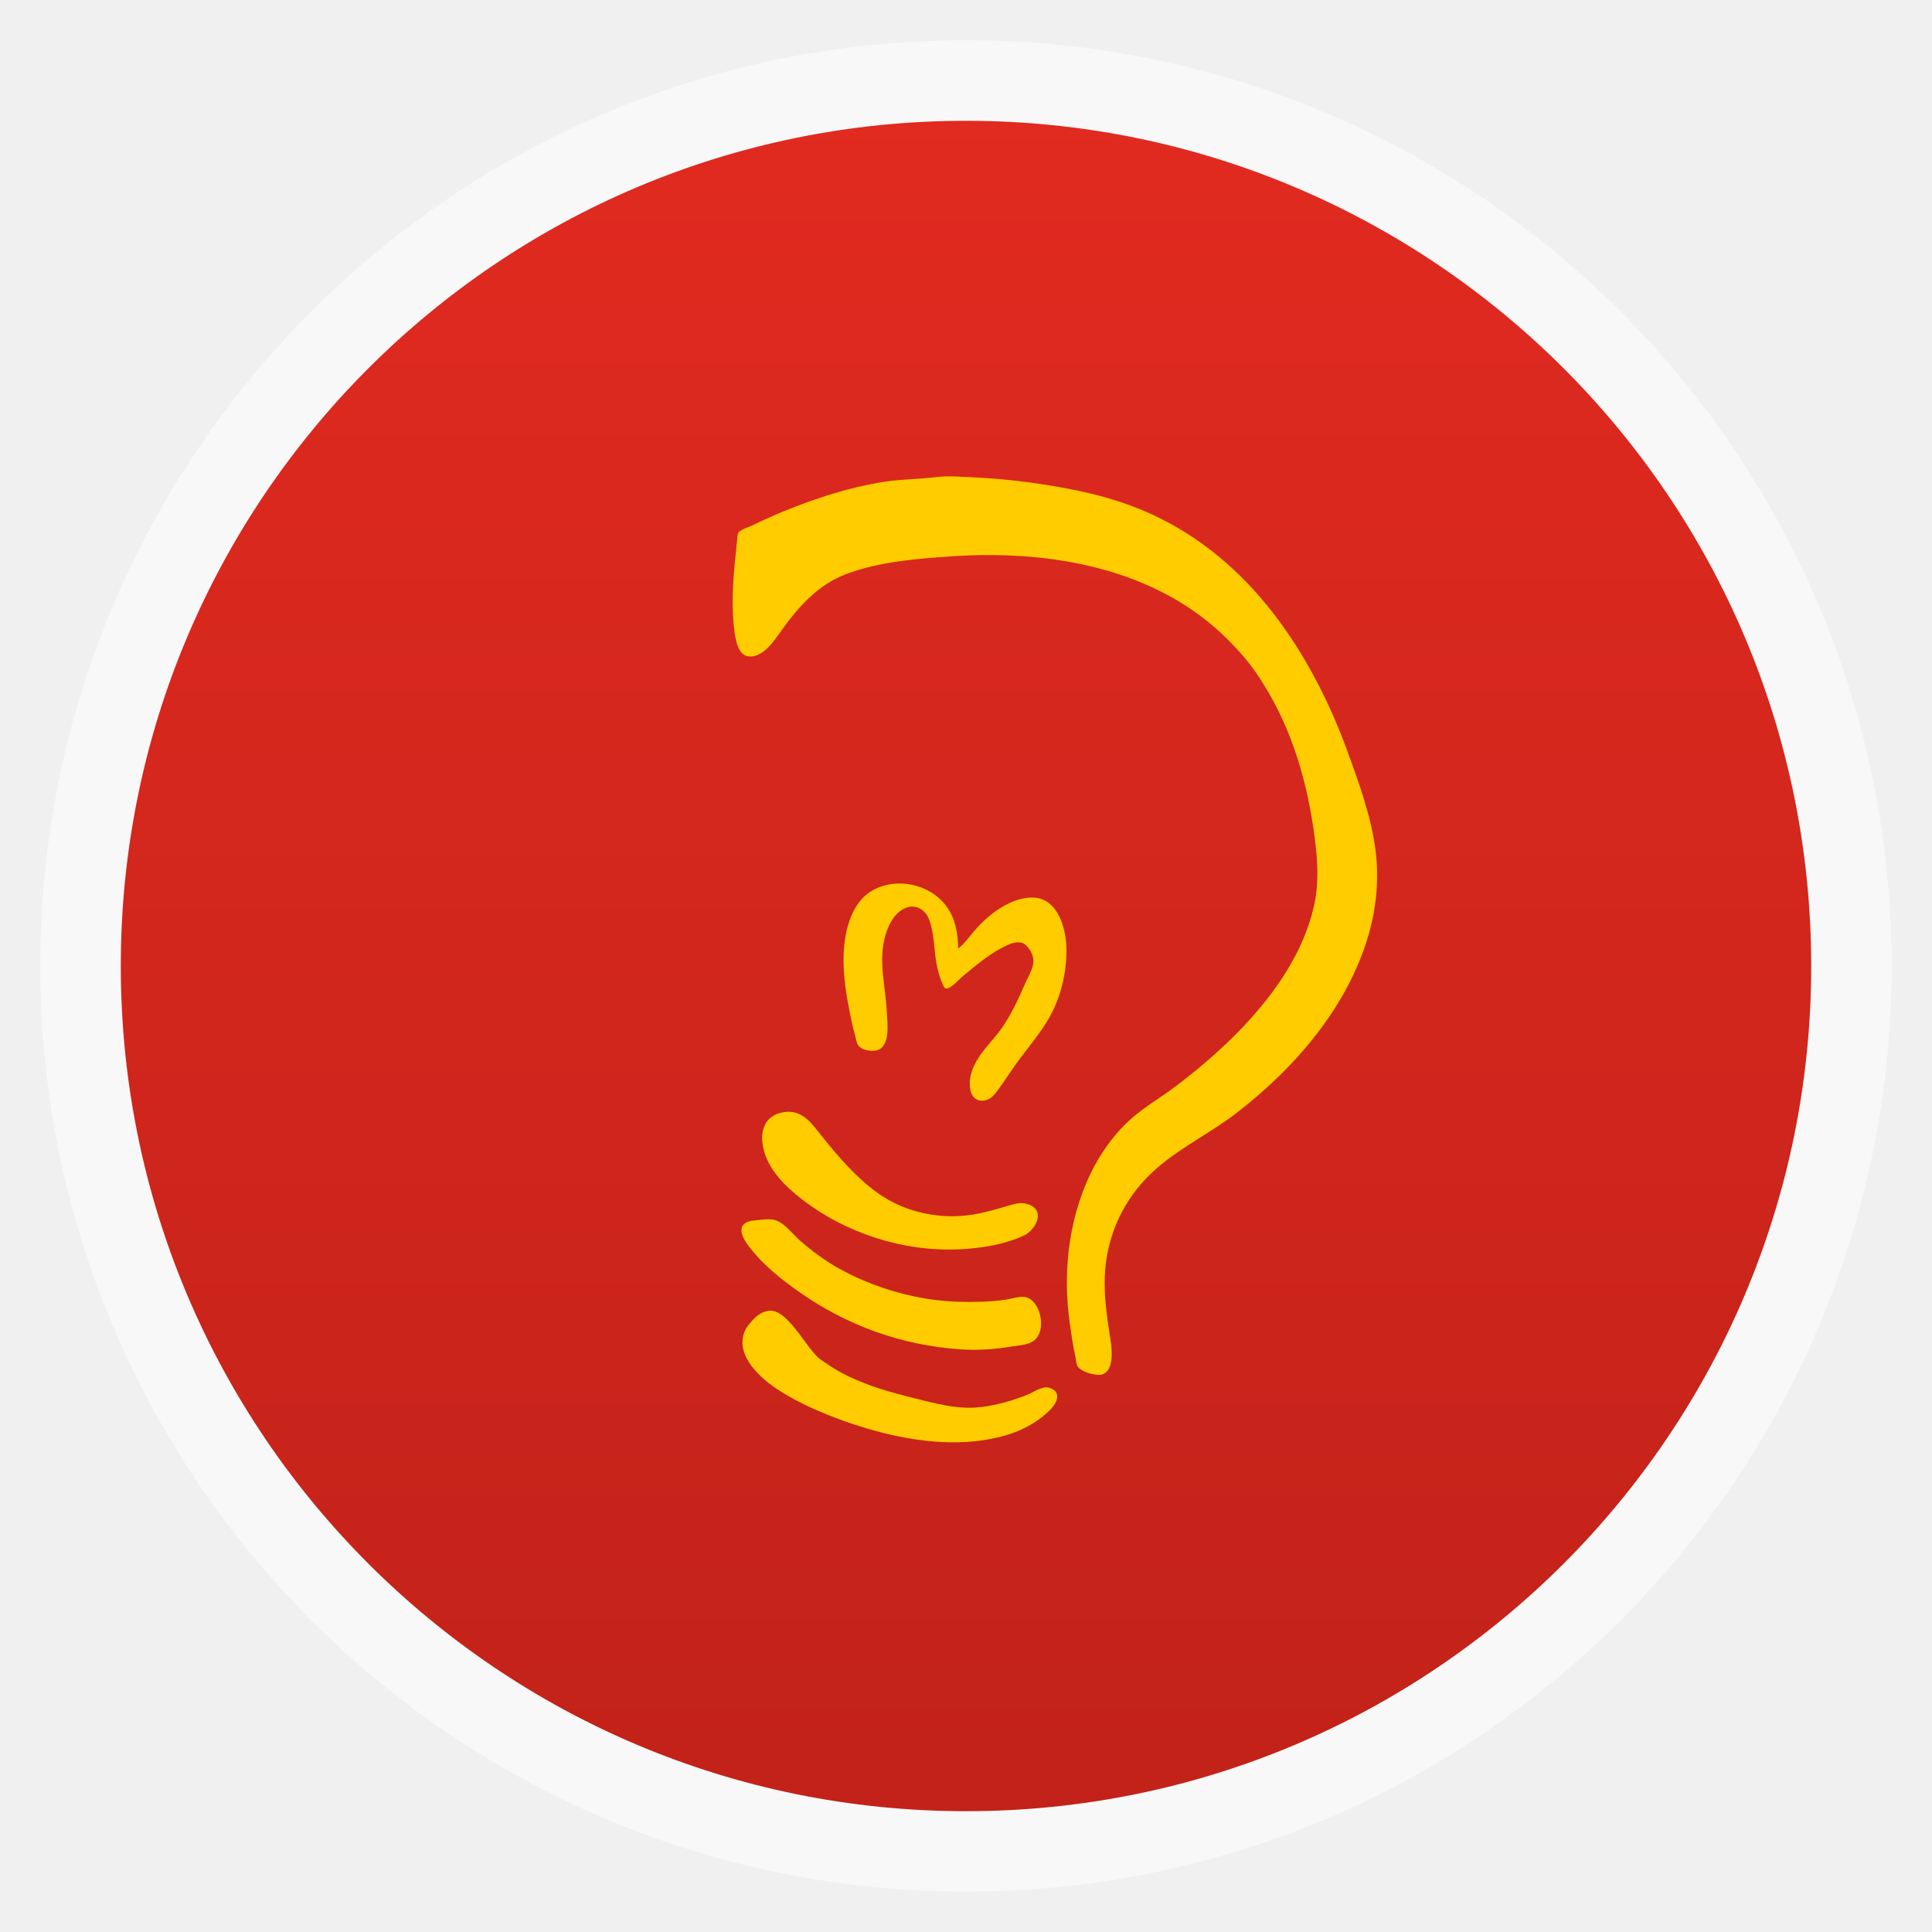
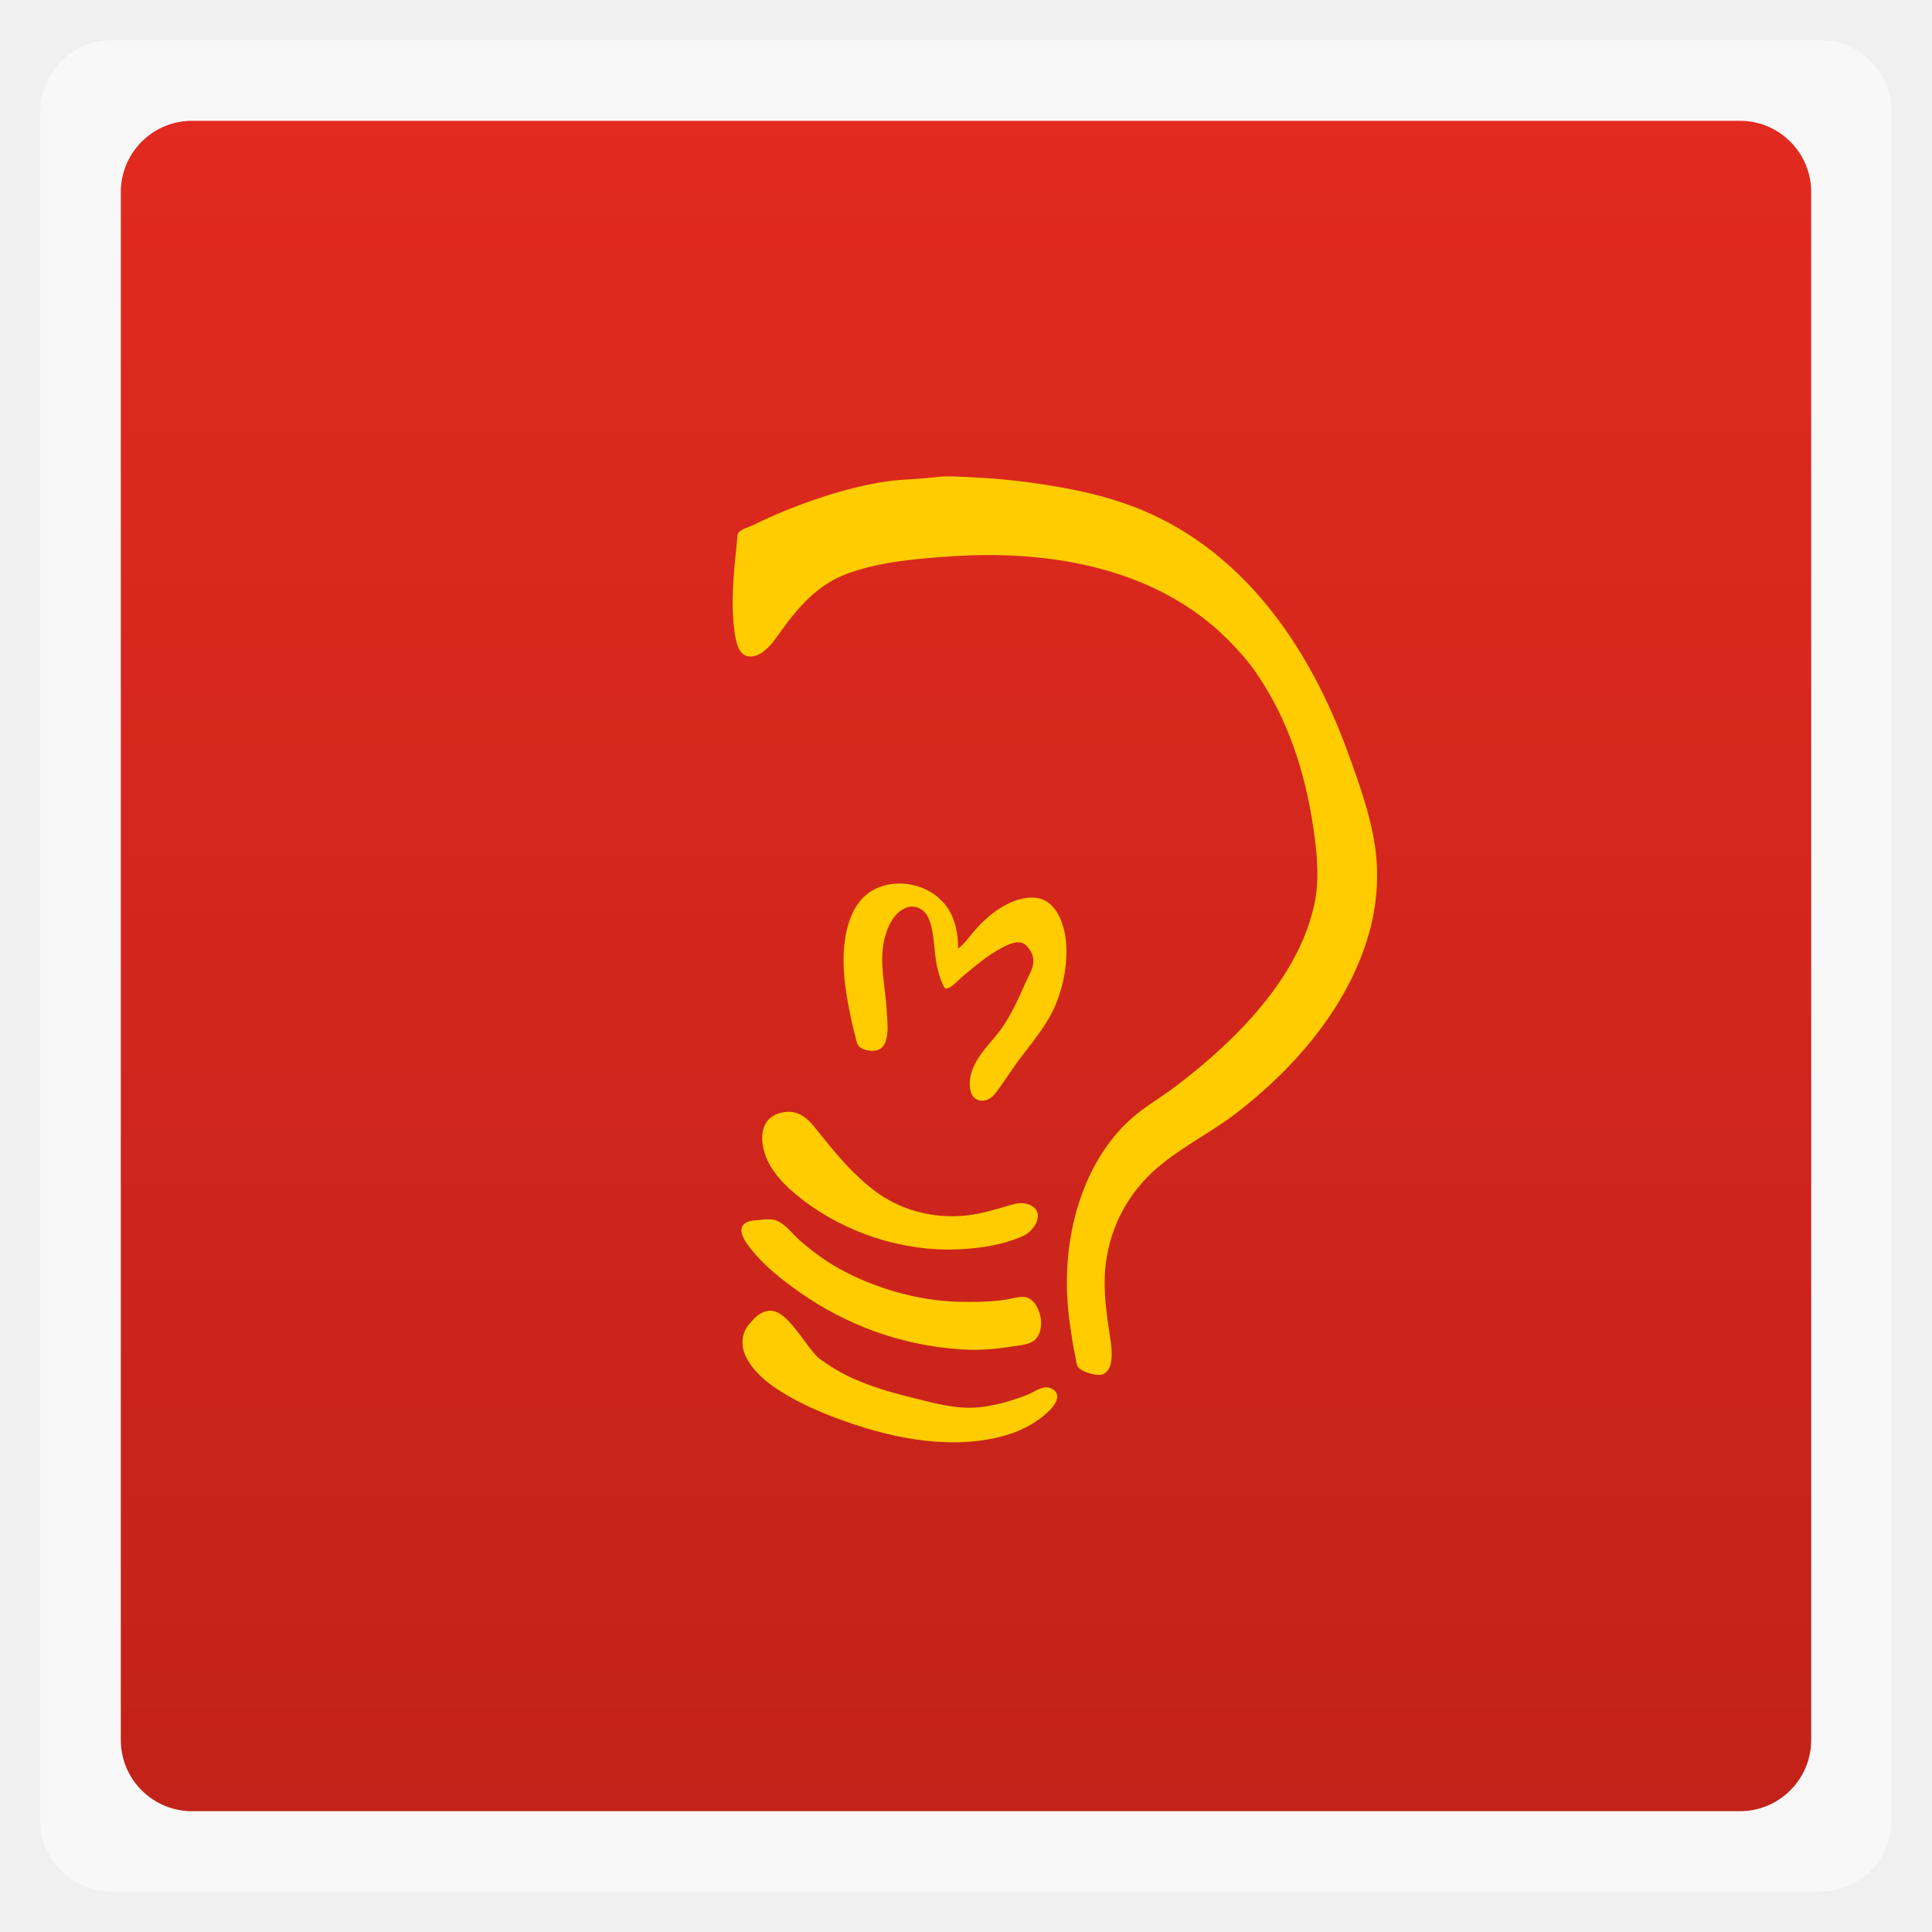
<svg xmlns="http://www.w3.org/2000/svg" xmlns:xlink="http://www.w3.org/1999/xlink" width="48" viewBox="0 0 13.547 13.547" height="48">
  <defs>
    <linearGradient id="0">
      <stop stop-color="#c22219" />
      <stop offset="1" stop-color="#e12a20" />
    </linearGradient>
    <linearGradient xlink:href="#0" id="1" gradientUnits="userSpaceOnUse" gradientTransform="matrix(1.10525,0,0,1.10525,-134.2787,-295.7618)" y1="279.1" x2="0" y2="268.33" />
  </defs>
-   <rect height="12.982" rx="6.491" y="0.282" x="0.282" width="12.982" opacity="0.5" fill="#ffffff" fill-rule="evenodd" />
-   <rect height="11.853" rx="5.927" y="0.847" x="0.847" width="11.853" fill="url(#1)" fill-rule="evenodd" />
+   <rect height="12.982" rx="0.5" y="0.282" x="0.282" width="12.982" opacity="0.5" fill="#ffffff" fill-rule="evenodd" />
+   <rect height="11.853" rx="0.5" y="0.847" x="0.847" width="11.853" fill="url(#1)" fill-rule="evenodd" />
  <g transform="matrix(0.1806248,0,0,0.1806248,3.061585,2.391705)" fill="#ffcc00">
    <path d="m 20.246,23.59 c 0,-0.547 -0.102,-1.145 -0.422,-1.602 -0.637,-0.922 -2.004,-1.211 -2.953,-0.633 -0.48,0.293 -0.75,0.805 -0.902,1.328 -0.297,1.043 -0.16,2.234 0.051,3.281 0.066,0.336 0.133,0.672 0.227,1 0.035,0.117 0.051,0.289 0.129,0.387 0.133,0.176 0.465,0.223 0.664,0.191 0.605,-0.102 0.457,-1.098 0.434,-1.523 -0.047,-0.988 -0.34,-1.953 -0.055,-2.938 0.117,-0.418 0.352,-0.887 0.773,-1.07 0.379,-0.164 0.762,0.039 0.914,0.41 0.242,0.602 0.184,1.297 0.336,1.922 0.051,0.211 0.109,0.422 0.203,0.621 0.027,0.059 0.066,0.176 0.148,0.172 0.195,-0.02 0.473,-0.348 0.621,-0.469 0.473,-0.391 0.961,-0.812 1.508,-1.102 0.258,-0.137 0.68,-0.355 0.941,-0.125 0.07,0.059 0.121,0.129 0.172,0.203 0.309,0.484 0,0.863 -0.199,1.32 -0.262,0.594 -0.527,1.184 -0.902,1.715 -0.324,0.457 -0.766,0.859 -1.023,1.359 -0.168,0.32 -0.262,0.672 -0.191,1.035 0.055,0.293 0.281,0.473 0.582,0.402 0.223,-0.051 0.375,-0.242 0.504,-0.422 0.227,-0.312 0.438,-0.641 0.664,-0.961 0.438,-0.613 0.953,-1.188 1.324,-1.848 0.441,-0.793 0.656,-1.695 0.656,-2.602 0,-0.738 -0.27,-1.871 -1.133,-2.023 -0.16,-0.031 -0.348,-0.016 -0.508,0.012 -0.199,0.035 -0.402,0.102 -0.586,0.191 -0.488,0.234 -0.914,0.59 -1.277,0.992 -0.227,0.25 -0.43,0.566 -0.703,0.773" />
    <path d="m 19.434,5.273 c -0.68,0.09 -1.371,0.082 -2.055,0.188 -1.309,0.203 -2.562,0.609 -3.789,1.098 -0.445,0.18 -0.887,0.379 -1.32,0.59 -0.16,0.078 -0.406,0.141 -0.535,0.266 -0.066,0.062 -0.059,0.215 -0.07,0.305 -0.02,0.246 -0.051,0.488 -0.074,0.734 -0.094,0.945 -0.156,1.922 -0.023,2.863 0.047,0.309 0.141,0.859 0.516,0.918 0.578,0.094 1.027,-0.617 1.309,-1.012 0.66,-0.914 1.414,-1.766 2.5,-2.176 1.277,-0.484 2.738,-0.598 4.09,-0.691 3.793,-0.258 7.934,0.434 10.727,3.227 0.398,0.398 0.773,0.82 1.094,1.281 1.25,1.812 1.91,3.871 2.23,6.031 0.148,1.016 0.254,2.043 0.02,3.055 -0.402,1.754 -1.453,3.281 -2.664,4.582 -0.832,0.887 -1.762,1.691 -2.734,2.422 -0.539,0.41 -1.148,0.754 -1.656,1.203 -0.59,0.512 -1.078,1.156 -1.449,1.84 -0.996,1.848 -1.266,4.066 -0.973,6.125 0.062,0.426 0.117,0.848 0.211,1.266 0.031,0.125 0.035,0.336 0.113,0.441 0.152,0.188 0.562,0.293 0.793,0.305 0.242,0.012 0.402,-0.172 0.461,-0.391 C 26.254,39.375 26.191,38.965 26.133,38.594 26.016,37.832 25.906,37.066 25.938,36.293 26,34.867 26.555,33.539 27.543,32.504 c 1.004,-1.051 2.363,-1.656 3.504,-2.535 2.305,-1.777 4.367,-4.172 5.16,-7.02 0.281,-1.02 0.375,-2.098 0.246,-3.148 C 36.289,18.473 35.805,17.148 35.348,15.898 33.953,12.09 31.562,8.469 27.766,6.727 26.262,6.035 24.684,5.719 23.055,5.492 22.289,5.387 21.523,5.32 20.754,5.285 20.324,5.27 19.859,5.219 19.434,5.277" />
    <path d="m 13.496,29.93 c -0.742,0.109 -0.957,0.699 -0.82,1.371 0.176,0.855 0.852,1.508 1.516,2.023 1.711,1.316 3.918,2.027 6.07,1.934 0.84,-0.035 1.758,-0.176 2.527,-0.531 0.414,-0.191 0.848,-0.879 0.281,-1.176 -0.074,-0.039 -0.176,-0.062 -0.262,-0.078 -0.246,-0.039 -0.52,0.066 -0.754,0.133 -0.41,0.117 -0.82,0.238 -1.246,0.305 -1.262,0.203 -2.629,-0.086 -3.676,-0.832 -0.844,-0.605 -1.531,-1.406 -2.176,-2.211 -0.395,-0.496 -0.754,-1.039 -1.461,-0.938" />
    <path d="m 12.535,34.117 c -0.188,0.023 -0.406,0.016 -0.566,0.133 -0.336,0.25 0.035,0.746 0.211,0.969 0.512,0.652 1.188,1.195 1.863,1.672 1.879,1.328 4.008,2.094 6.297,2.25 0.656,0.047 1.328,0 1.977,-0.109 0.238,-0.039 0.535,-0.055 0.758,-0.16 0.621,-0.289 0.441,-1.465 -0.113,-1.727 -0.242,-0.113 -0.633,0.035 -0.887,0.07 -0.602,0.086 -1.207,0.094 -1.812,0.078 -1.586,-0.039 -3.273,-0.527 -4.656,-1.297 -0.543,-0.305 -1.039,-0.672 -1.508,-1.082 -0.281,-0.25 -0.574,-0.66 -0.941,-0.785 -0.172,-0.059 -0.445,-0.035 -0.621,-0.012" />
    <path d="m 12.91,37.641 c -0.266,0.031 -0.469,0.172 -0.645,0.371 -0.121,0.137 -0.238,0.258 -0.309,0.434 -0.383,0.949 0.641,1.848 1.352,2.297 0.785,0.5 1.648,0.871 2.523,1.184 1.98,0.703 4.301,1.152 6.355,0.523 0.609,-0.188 1.215,-0.527 1.656,-0.988 0.25,-0.262 0.422,-0.656 -0.035,-0.824 -0.273,-0.098 -0.602,0.152 -0.848,0.254 -0.582,0.234 -1.188,0.41 -1.812,0.488 -0.82,0.098 -1.562,-0.082 -2.355,-0.281 -0.676,-0.168 -1.363,-0.336 -2.016,-0.582 -0.559,-0.207 -1.113,-0.457 -1.605,-0.801 -0.145,-0.105 -0.32,-0.195 -0.438,-0.332 -0.395,-0.438 -0.688,-0.953 -1.105,-1.375 -0.184,-0.18 -0.441,-0.398 -0.719,-0.367" />
  </g>
</svg>
